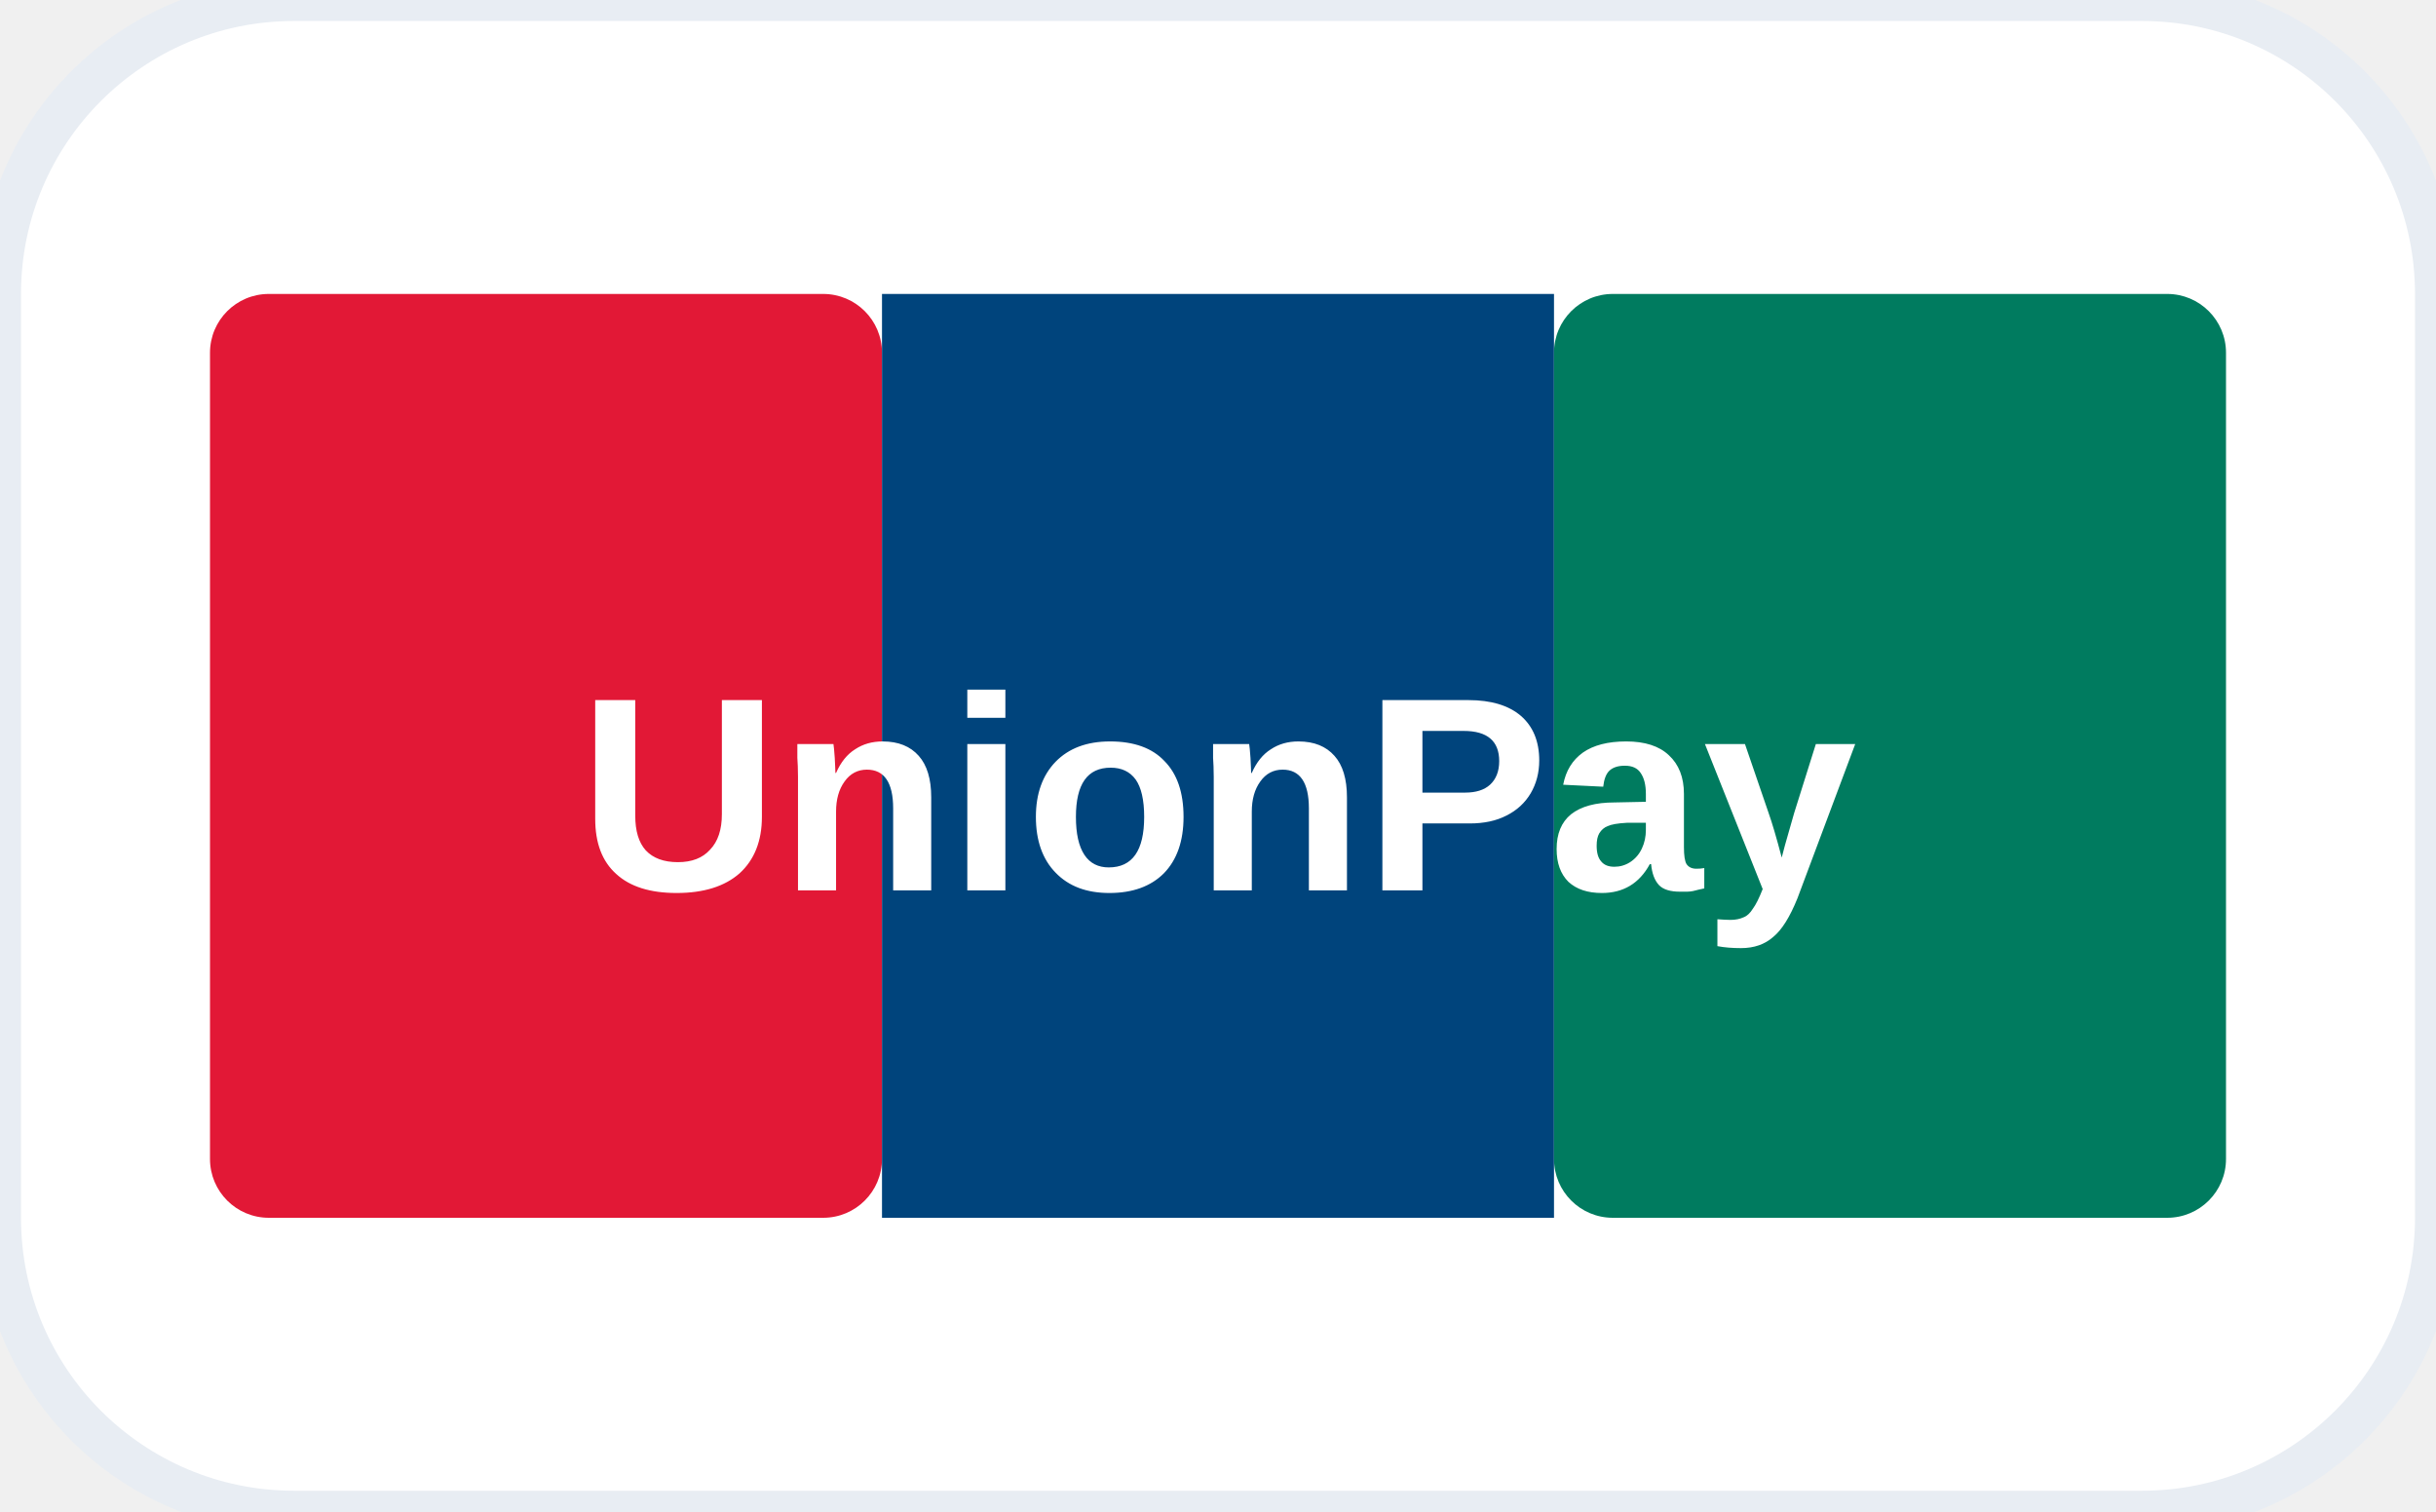
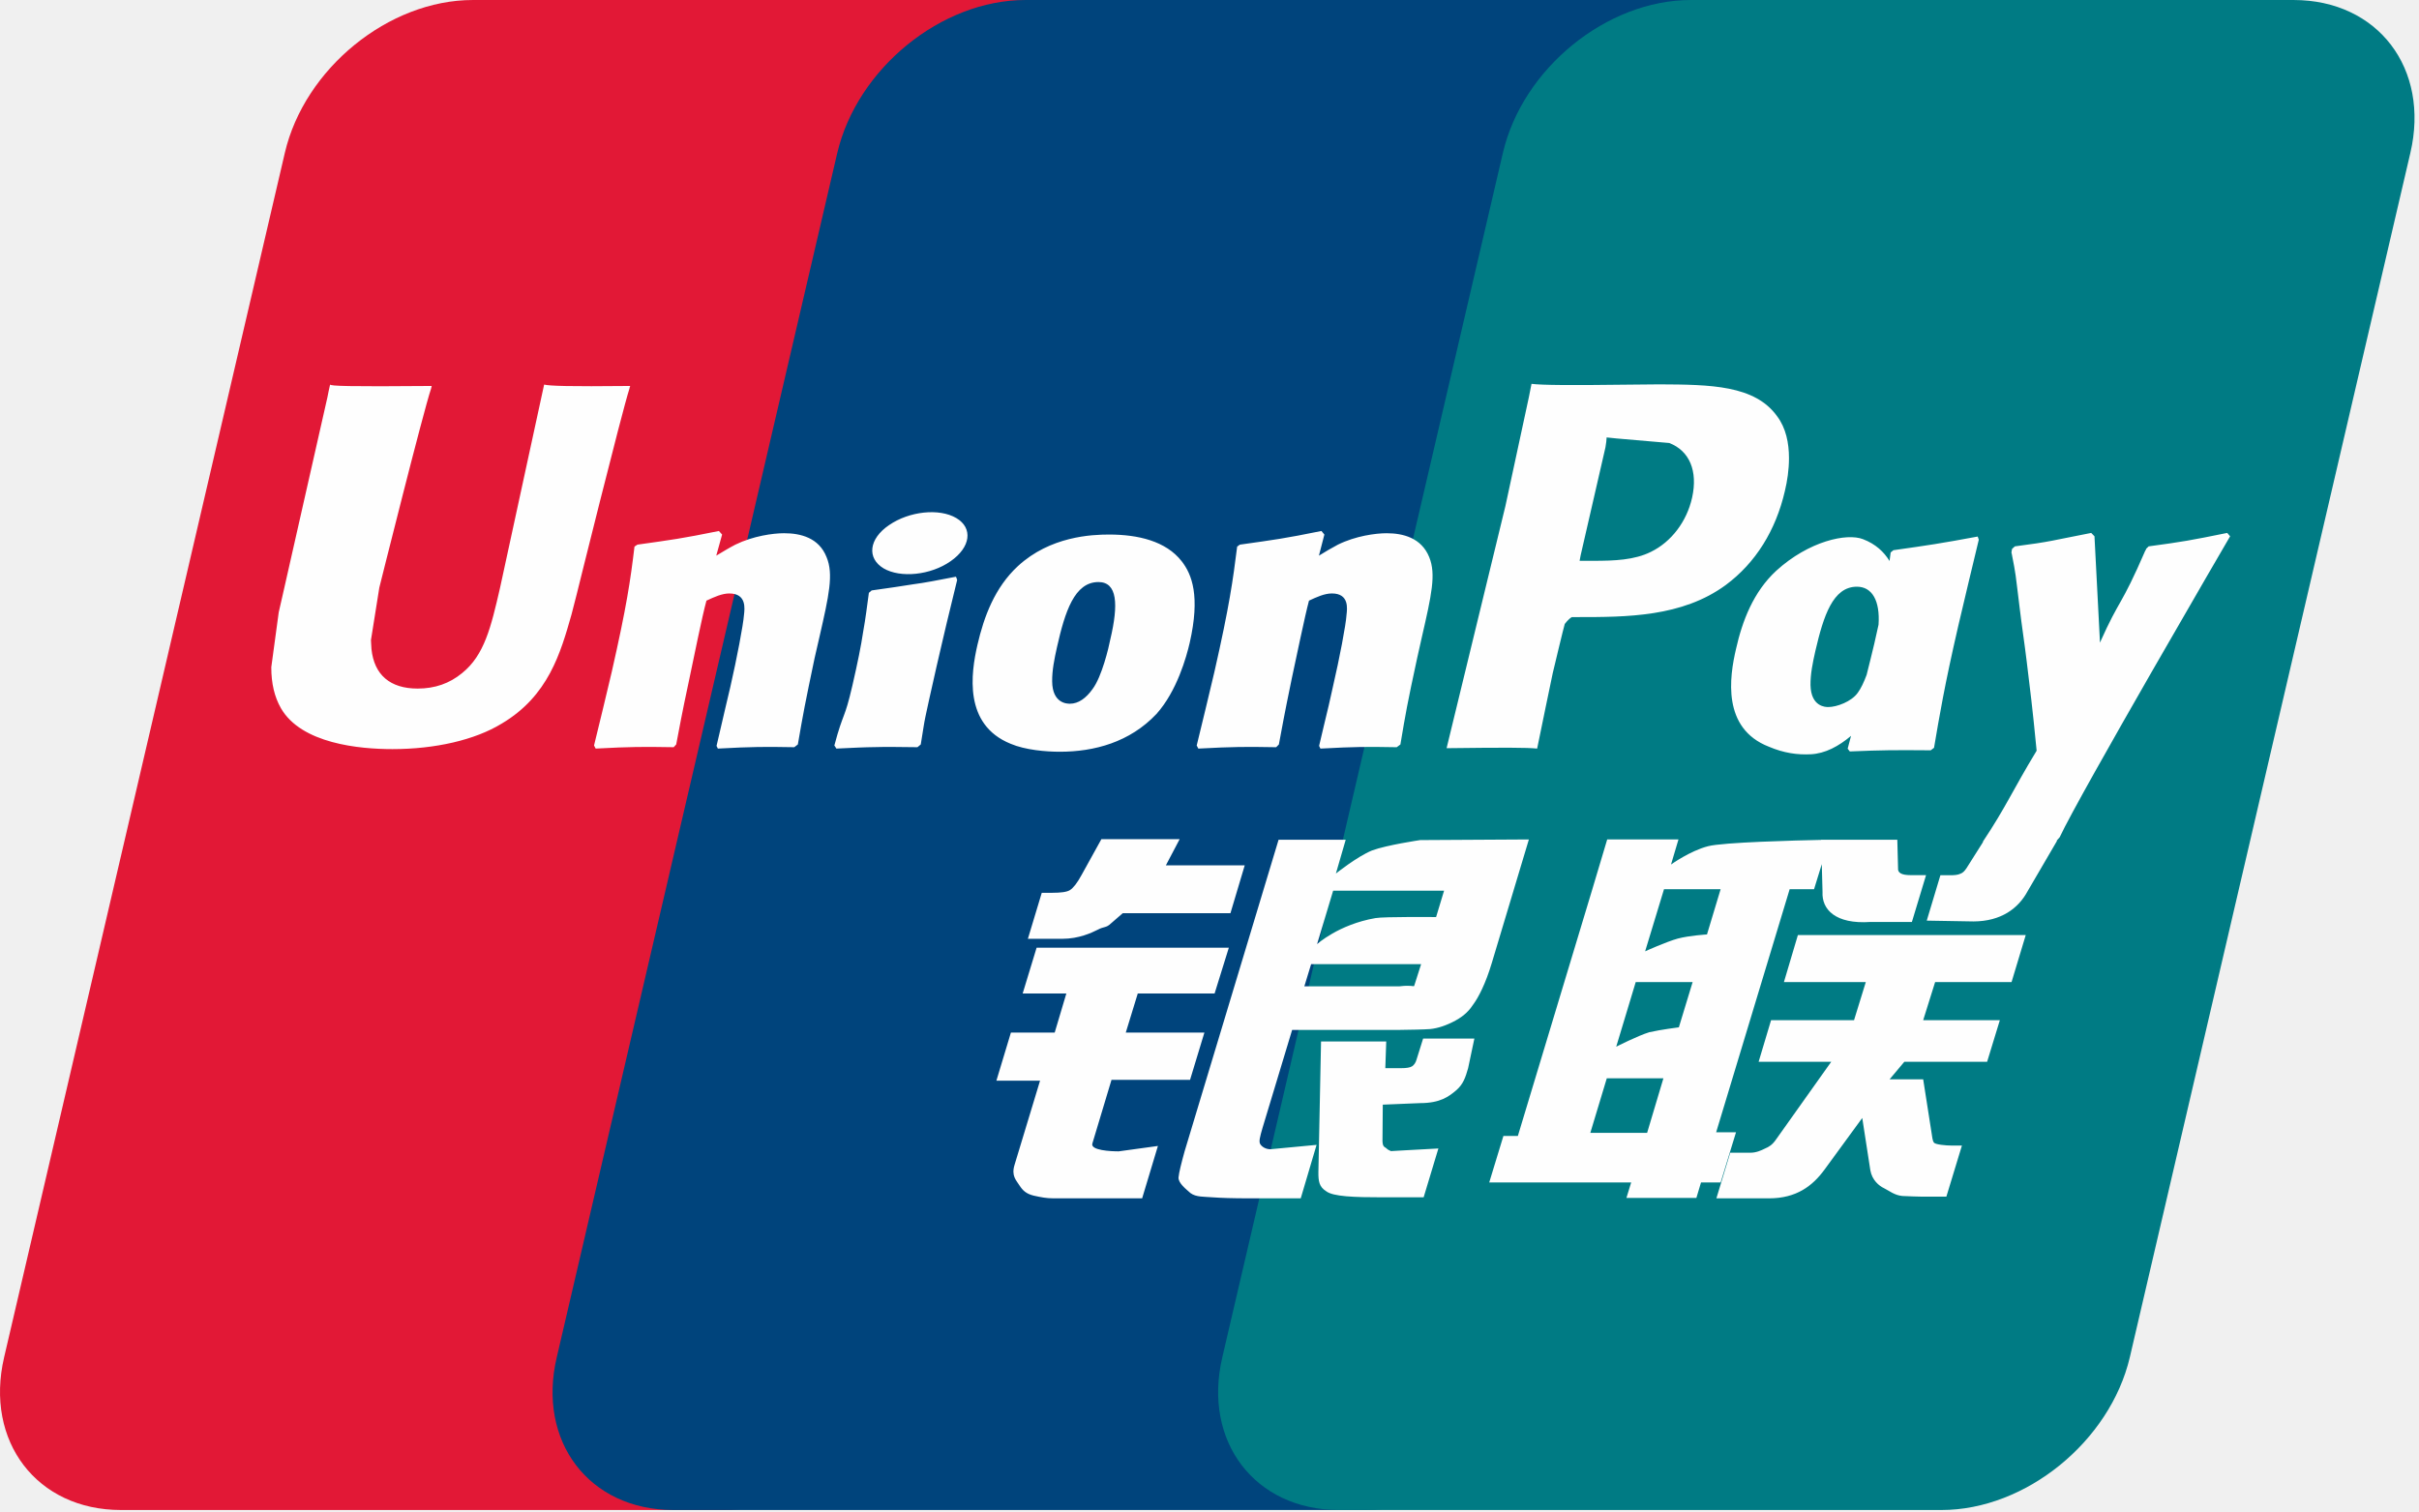
- <svg xmlns="http://www.w3.org/2000/svg" viewBox="0 0 58 36" role="img" aria-label="UnionPay">
-   <rect width="58" height="36" rx="7" fill="#fff" stroke="#E8EDF3" />
-   <g transform="translate(5 7)">
-     <rect width="16" height="22" rx="1.4" fill="#E21836" />
-     <rect x="16" width="16" height="22" fill="#00447C" />
-     <rect x="32" width="16" height="22" rx="1.4" fill="#007B5F" />
-     <text x="24" y="14.2" text-anchor="middle" fill="#fff" font-size="6.6" font-weight="800" font-family="Arial, Helvetica, sans-serif">UnionPay</text>
+ <svg xmlns="http://www.w3.org/2000/svg" width="256px" height="160px" viewBox="0 0 256 160" version="1.1" preserveAspectRatio="xMidYMid">
+   <g>
+     <path d="M50.042,0.001 L113.82,0.001 C122.723,0.001 128.26,7.257 126.184,16.19 L96.49,143.675 C94.395,152.577 85.481,159.84 76.572,159.84 L12.799,159.84 C3.909,159.84 -1.641,152.577 0.436,143.675 L30.142,16.19 C32.219,7.257 41.128,0.001 50.042,0.001" fill="#E21836" />
+     <path d="M108.513,0.001 L181.857,0.001 C190.758,0.001 186.745,7.257 184.651,16.19 L154.962,143.675 C152.879,152.577 153.528,159.84 144.608,159.84 L71.265,159.84 C62.345,159.84 56.824,152.577 58.92,143.675 L88.607,16.19 C90.715,7.257 99.606,0.001 108.513,0.001" fill="#00447C" />
+     <path d="M178.948,0.001 L242.726,0.001 C251.642,0.001 257.179,7.257 255.085,16.19 L225.396,143.675 C223.301,152.577 214.381,159.84 205.467,159.84 L141.718,159.84 C132.798,159.84 127.265,152.577 129.355,143.675 L159.048,16.19 C161.125,7.257 170.028,0.001 178.948,0.001" fill="#007B84" />
+     <path d="M66.698,40.856 C60.14,40.923 58.203,40.856 57.584,40.71 C57.346,41.84 52.92,62.256 52.908,62.273 C51.955,66.404 51.262,69.348 48.906,71.249 C47.57,72.354 46.009,72.888 44.199,72.888 C41.291,72.888 39.596,71.443 39.312,68.704 L39.257,67.764 C39.257,67.764 40.143,62.231 40.143,62.2 C40.143,62.2 44.788,43.595 45.62,41.136 C45.664,40.996 45.676,40.923 45.687,40.856 C36.646,40.935 35.043,40.856 34.933,40.71 C34.872,40.911 34.648,42.064 34.648,42.064 L29.905,63.033 L29.498,64.812 L28.71,70.629 C28.71,72.354 29.049,73.763 29.723,74.954 C31.884,78.73 38.048,79.296 41.535,79.296 C46.027,79.296 50.242,78.341 53.09,76.598 C58.033,73.677 59.327,69.112 60.48,65.054 L61.015,62.973 C61.015,62.973 65.8,43.65 66.613,41.136 C66.644,40.996 66.656,40.923 66.698,40.856 Z M82.979,56.444 C81.825,56.444 79.717,56.724 77.824,57.652 C77.137,58.005 76.487,58.412 75.801,58.818 L76.42,56.584 L76.081,56.208 C72.066,57.021 71.167,57.13 67.458,57.652 L67.147,57.859 C66.717,61.43 66.334,64.114 64.738,71.133 C64.13,73.72 63.499,76.332 62.866,78.912 L63.037,79.24 C66.838,79.04 67.991,79.04 71.295,79.094 L71.562,78.803 C71.982,76.653 72.036,76.15 72.966,71.795 C73.403,69.731 74.314,65.195 74.763,63.58 C75.588,63.197 76.403,62.821 77.18,62.821 C79.032,62.821 78.806,64.436 78.735,65.08 C78.655,66.16 77.981,69.689 77.289,72.719 L76.827,74.674 C76.506,76.119 76.153,77.522 75.831,78.954 L75.971,79.24 C79.717,79.04 80.86,79.04 84.059,79.094 L84.435,78.803 C85.014,75.446 85.183,74.547 86.209,69.658 L86.725,67.412 C87.728,63.015 88.232,60.786 87.473,58.97 C86.671,56.935 84.746,56.444 82.979,56.444 Z M101.166,61.047 C99.174,61.43 97.904,61.684 96.642,61.849 C95.391,62.05 94.17,62.232 92.246,62.499 L92.093,62.637 L91.953,62.748 C91.753,64.181 91.613,65.42 91.347,66.877 C91.122,68.383 90.775,70.095 90.211,72.554 C89.774,74.436 89.549,75.092 89.3,75.755 C89.057,76.417 88.79,77.061 88.299,78.912 L88.414,79.083 L88.51,79.24 C90.309,79.155 91.486,79.094 92.695,79.083 C93.903,79.04 95.154,79.083 97.091,79.094 L97.261,78.956 L97.443,78.803 C97.722,77.134 97.764,76.684 97.935,75.87 C98.105,74.996 98.397,73.787 99.114,70.556 C99.453,69.039 99.83,67.526 100.182,65.978 C100.547,64.436 100.929,62.917 101.293,61.4 L101.239,61.217 L101.166,61.047 Z M101.208,54.841 C99.399,53.773 96.223,54.112 94.085,55.587 C91.954,57.033 91.711,59.085 93.515,60.167 C95.293,61.205 98.481,60.896 100.6,59.408 C102.727,57.931 102.993,55.898 101.208,54.841 Z M112.151,79.575 C115.812,79.575 119.565,78.566 122.39,75.572 C124.563,73.144 125.559,69.531 125.905,68.043 C127.028,63.112 126.153,60.81 125.054,59.408 C123.385,57.27 120.434,56.584 117.373,56.584 C115.533,56.584 111.149,56.766 107.724,59.924 C105.265,62.201 104.128,65.292 103.443,68.254 C102.751,71.273 101.955,76.708 106.953,78.731 C108.495,79.393 110.718,79.575 112.151,79.575 Z M111.865,68.48 C112.709,64.746 113.706,61.612 116.249,61.612 C118.242,61.612 118.387,63.944 117.501,67.69 C117.342,68.522 116.615,71.614 115.63,72.931 C114.943,73.902 114.13,74.491 113.232,74.491 C112.964,74.491 111.374,74.491 111.349,72.13 C111.337,70.964 111.575,69.773 111.865,68.48 Z M135.056,79.095 L135.342,78.804 C135.748,76.654 135.815,76.149 136.713,71.796 C137.163,69.731 138.092,65.195 138.529,63.58 C139.356,63.196 140.157,62.82 140.959,62.82 C142.798,62.82 142.574,64.435 142.501,65.079 C142.434,66.161 141.759,69.688 141.055,72.718 L140.618,74.673 C140.284,76.119 139.92,77.521 139.599,78.955 L139.738,79.241 C143.497,79.04 144.596,79.04 147.814,79.095 L148.203,78.804 C148.767,75.444 148.92,74.546 149.977,69.658 L150.48,67.411 C151.488,63.014 151.998,60.787 151.251,58.971 C150.426,56.936 148.489,56.445 146.746,56.445 C145.591,56.445 143.473,56.723 141.59,57.653 C140.917,58.005 140.242,58.411 139.58,58.819 L140.157,56.585 L139.847,56.207 C135.833,57.021 134.916,57.13 131.212,57.653 L130.927,57.859 C130.478,61.43 130.113,64.113 128.516,71.134 C127.908,73.72 127.277,76.332 126.646,78.913 L126.815,79.241 C130.623,79.04 131.759,79.04 135.056,79.095 Z M162.674,79.24 C162.91,78.086 164.314,71.249 164.326,71.249 C164.326,71.249 165.521,66.233 165.595,66.051 C165.595,66.051 165.971,65.529 166.347,65.322 L166.9,65.322 C172.122,65.322 178.019,65.322 182.64,61.922 C185.785,59.59 187.935,56.147 188.894,51.962 C189.143,50.936 189.326,49.716 189.326,48.496 C189.326,46.893 189.005,45.307 188.075,44.068 C185.718,40.771 181.025,40.71 175.607,40.685 C175.59,40.685 172.937,40.71 172.937,40.71 C166.002,40.796 163.221,40.771 162.078,40.631 C161.982,41.136 161.8,42.035 161.8,42.035 C161.8,42.035 159.316,53.548 159.316,53.566 C159.316,53.566 153.371,78.044 153.091,79.198 C159.146,79.125 161.629,79.125 162.674,79.24 Z M167.277,58.788 C167.277,58.788 169.918,47.299 169.905,47.342 L169.991,46.753 L170.028,46.304 L171.084,46.412 C171.084,46.412 176.531,46.88 176.658,46.893 C178.808,47.724 179.694,49.868 179.076,52.666 C178.511,55.224 176.853,57.374 174.721,58.412 C172.966,59.292 170.816,59.365 168.601,59.365 L167.168,59.365 L167.277,58.788 Z M183.721,68.693 C183.023,71.668 182.221,77.103 187.194,79.04 C188.78,79.714 190.201,79.915 191.645,79.842 C193.17,79.76 194.583,78.995 195.892,77.894 C195.774,78.346 195.656,78.799 195.537,79.253 L195.763,79.543 C199.34,79.393 200.45,79.393 204.325,79.422 L204.677,79.155 C205.242,75.828 205.776,72.598 207.246,66.233 C207.963,63.185 208.678,60.166 209.413,57.13 L209.298,56.796 C205.297,57.537 204.227,57.696 200.378,58.241 L200.086,58.479 C200.047,58.789 200.007,59.086 199.969,59.383 C199.371,58.416 198.503,57.59 197.165,57.076 C195.453,56.402 191.433,57.27 187.978,60.416 C185.549,62.663 184.383,65.741 183.721,68.693 Z M192.125,68.875 C192.982,65.207 193.966,62.105 196.515,62.105 C198.127,62.105 198.976,63.592 198.803,66.129 C198.667,66.762 198.519,67.429 198.343,68.183 C198.088,69.273 197.812,70.353 197.543,71.435 C197.269,72.175 196.95,72.873 196.601,73.338 C195.945,74.267 194.384,74.844 193.485,74.844 C193.23,74.844 191.657,74.844 191.603,72.525 C191.59,71.37 191.828,70.18 192.125,68.875 Z M236.011,56.766 L235.702,56.413 C231.742,57.215 231.025,57.343 227.388,57.834 L227.12,58.101 C227.108,58.145 227.097,58.212 227.078,58.272 L227.066,58.212 C224.358,64.46 224.437,63.112 222.233,68.03 C222.22,67.806 222.22,67.667 222.208,67.429 L221.656,56.766 L221.31,56.413 C217.162,57.215 217.064,57.343 213.234,57.834 L212.935,58.101 C212.893,58.229 212.893,58.369 212.868,58.521 L212.893,58.576 C213.372,61.022 213.257,60.477 213.737,64.338 C213.961,66.233 214.26,68.139 214.483,70.011 C214.861,73.143 215.073,74.685 215.534,79.466 C212.948,83.734 212.335,85.35 209.845,89.096 L209.862,89.133 L208.108,91.907 C207.908,92.199 207.726,92.399 207.471,92.485 C207.191,92.623 206.827,92.648 206.322,92.648 L205.35,92.648 L203.906,97.452 L208.861,97.537 C211.769,97.525 213.597,96.165 214.581,94.336 L217.697,88.998 L217.647,88.998 L217.975,88.622 C220.071,84.111 236.011,56.766 236.011,56.766 Z M183.721,119.854 L181.619,119.854 L189.398,94.124 L191.979,94.124 L192.798,91.474 L192.877,94.421 C192.781,96.243 194.214,97.858 197.979,97.591 L202.334,97.591 L203.832,92.637 L202.194,92.637 C201.252,92.637 200.815,92.399 200.869,91.889 L200.79,88.89 L192.727,88.89 L192.727,88.906 C190.12,88.96 182.334,89.156 180.758,89.576 C178.851,90.067 176.841,91.513 176.841,91.513 L177.63,88.859 L170.088,88.859 L168.516,94.124 L160.633,120.247 L159.103,120.247 L157.603,125.166 L172.626,125.166 L172.123,126.806 L179.525,126.806 L180.017,125.166 L182.093,125.166 L183.721,119.854 Z M177.557,99.352 C176.349,99.686 174.102,100.7 174.102,100.7 L176.101,94.124 L182.093,94.124 L180.648,98.915 C180.648,98.915 178.796,99.024 177.557,99.352 Z M177.672,108.746 C177.672,108.746 175.79,108.983 174.551,109.262 C173.33,109.632 171.042,110.798 171.042,110.798 L173.107,103.955 L179.13,103.955 L177.672,108.746 Z M174.314,119.914 L168.303,119.914 L170.046,114.139 L176.038,114.139 L174.314,119.914 Z M188.791,103.955 L197.456,103.955 L196.211,107.988 L187.431,107.988 L186.113,112.396 L193.796,112.396 L187.978,120.587 C187.571,121.189 187.206,121.402 186.8,121.571 C186.393,121.778 185.858,122.021 185.239,122.021 L183.108,122.021 L181.644,126.849 L187.218,126.849 C190.116,126.849 191.827,125.531 193.091,123.801 L197.08,118.341 L197.937,123.885 C198.119,124.923 198.865,125.531 199.37,125.767 C199.928,126.047 200.505,126.527 201.32,126.599 C202.193,126.636 202.824,126.666 203.244,126.666 L205.983,126.666 L207.628,121.262 L206.547,121.262 C205.927,121.262 204.859,121.158 204.677,120.964 C204.495,120.727 204.495,120.364 204.398,119.81 L203.529,114.254 L199.97,114.254 L201.531,112.396 L210.294,112.396 L211.642,107.988 L203.529,107.988 L204.792,103.955 L212.881,103.955 L214.381,98.982 L190.267,98.982 L188.791,103.955 Z M115.606,121.037 L117.628,114.309 L125.941,114.309 L127.459,109.305 L119.139,109.305 L120.409,105.164 L128.54,105.164 L130.046,100.318 L109.703,100.318 L108.228,105.164 L112.85,105.164 L111.617,109.305 L106.983,109.305 L105.447,114.395 L110.067,114.395 L107.371,123.296 C107.008,124.474 107.542,124.923 107.881,125.471 C108.228,126.004 108.579,126.357 109.369,126.557 C110.184,126.739 110.742,126.848 111.5,126.848 L120.871,126.848 L122.541,121.304 L118.387,121.875 C117.585,121.875 115.363,121.779 115.606,121.037 Z M116.559,88.829 L114.453,92.636 C114.002,93.467 113.596,93.984 113.231,94.221 C112.909,94.422 112.272,94.506 111.348,94.506 L110.249,94.506 L108.78,99.376 L112.43,99.376 C114.186,99.376 115.533,98.733 116.177,98.411 C116.869,98.041 117.051,98.252 117.585,97.736 L118.818,96.668 L130.216,96.668 L131.729,91.597 L123.385,91.597 L124.842,88.829 L116.559,88.829 Z M133.386,121.135 C133.192,120.855 133.332,120.362 133.629,119.336 L136.744,109.025 L147.827,109.025 C149.442,109.002 150.608,108.983 151.366,108.929 C152.181,108.843 153.067,108.552 154.032,108.03 C155.029,107.483 155.539,106.906 155.969,106.244 C156.45,105.583 157.221,104.137 157.883,101.908 L161.799,88.859 L150.298,88.926 C150.298,88.926 146.757,89.448 145.198,90.025 C143.625,90.669 141.377,92.466 141.377,92.466 L142.415,88.889 L135.311,88.889 L125.365,121.875 C125.012,123.156 124.776,124.085 124.721,124.644 C124.703,125.245 125.48,125.841 125.984,126.29 C126.579,126.739 127.459,126.666 128.303,126.739 C129.191,126.806 130.453,126.848 132.196,126.848 L137.655,126.848 L139.331,121.189 L134.444,121.651 C133.921,121.651 133.543,121.371 133.386,121.135 Z M138.754,102.061 L150.395,102.061 L149.655,104.38 C149.551,104.434 149.302,104.265 148.117,104.405 L138.038,104.405 L138.754,102.061 Z M141.086,94.282 L152.825,94.282 L151.98,97.075 C151.98,97.075 146.448,97.021 145.562,97.184 C141.663,97.859 139.385,99.942 139.385,99.942 L141.086,94.282 Z M149.915,112.147 C149.819,112.494 149.667,112.705 149.454,112.864 C149.217,113.016 148.835,113.07 148.264,113.07 L146.606,113.07 L146.704,110.246 L139.805,110.246 L139.525,124.055 C139.514,125.051 139.61,125.628 140.339,126.09 C141.068,126.666 143.315,126.74 146.338,126.74 L150.662,126.74 L152.222,121.571 L148.459,121.777 L147.207,121.85 C147.036,121.777 146.873,121.711 146.691,121.529 C146.533,121.372 146.265,121.468 146.309,120.472 L146.338,116.932 L150.285,116.769 C152.417,116.769 153.328,116.075 154.105,115.415 C154.846,114.782 155.089,114.054 155.369,113.07 L156.031,109.936 L150.607,109.936 L149.915,112.147 Z" fill="#FEFEFE" />
  </g>
</svg>
